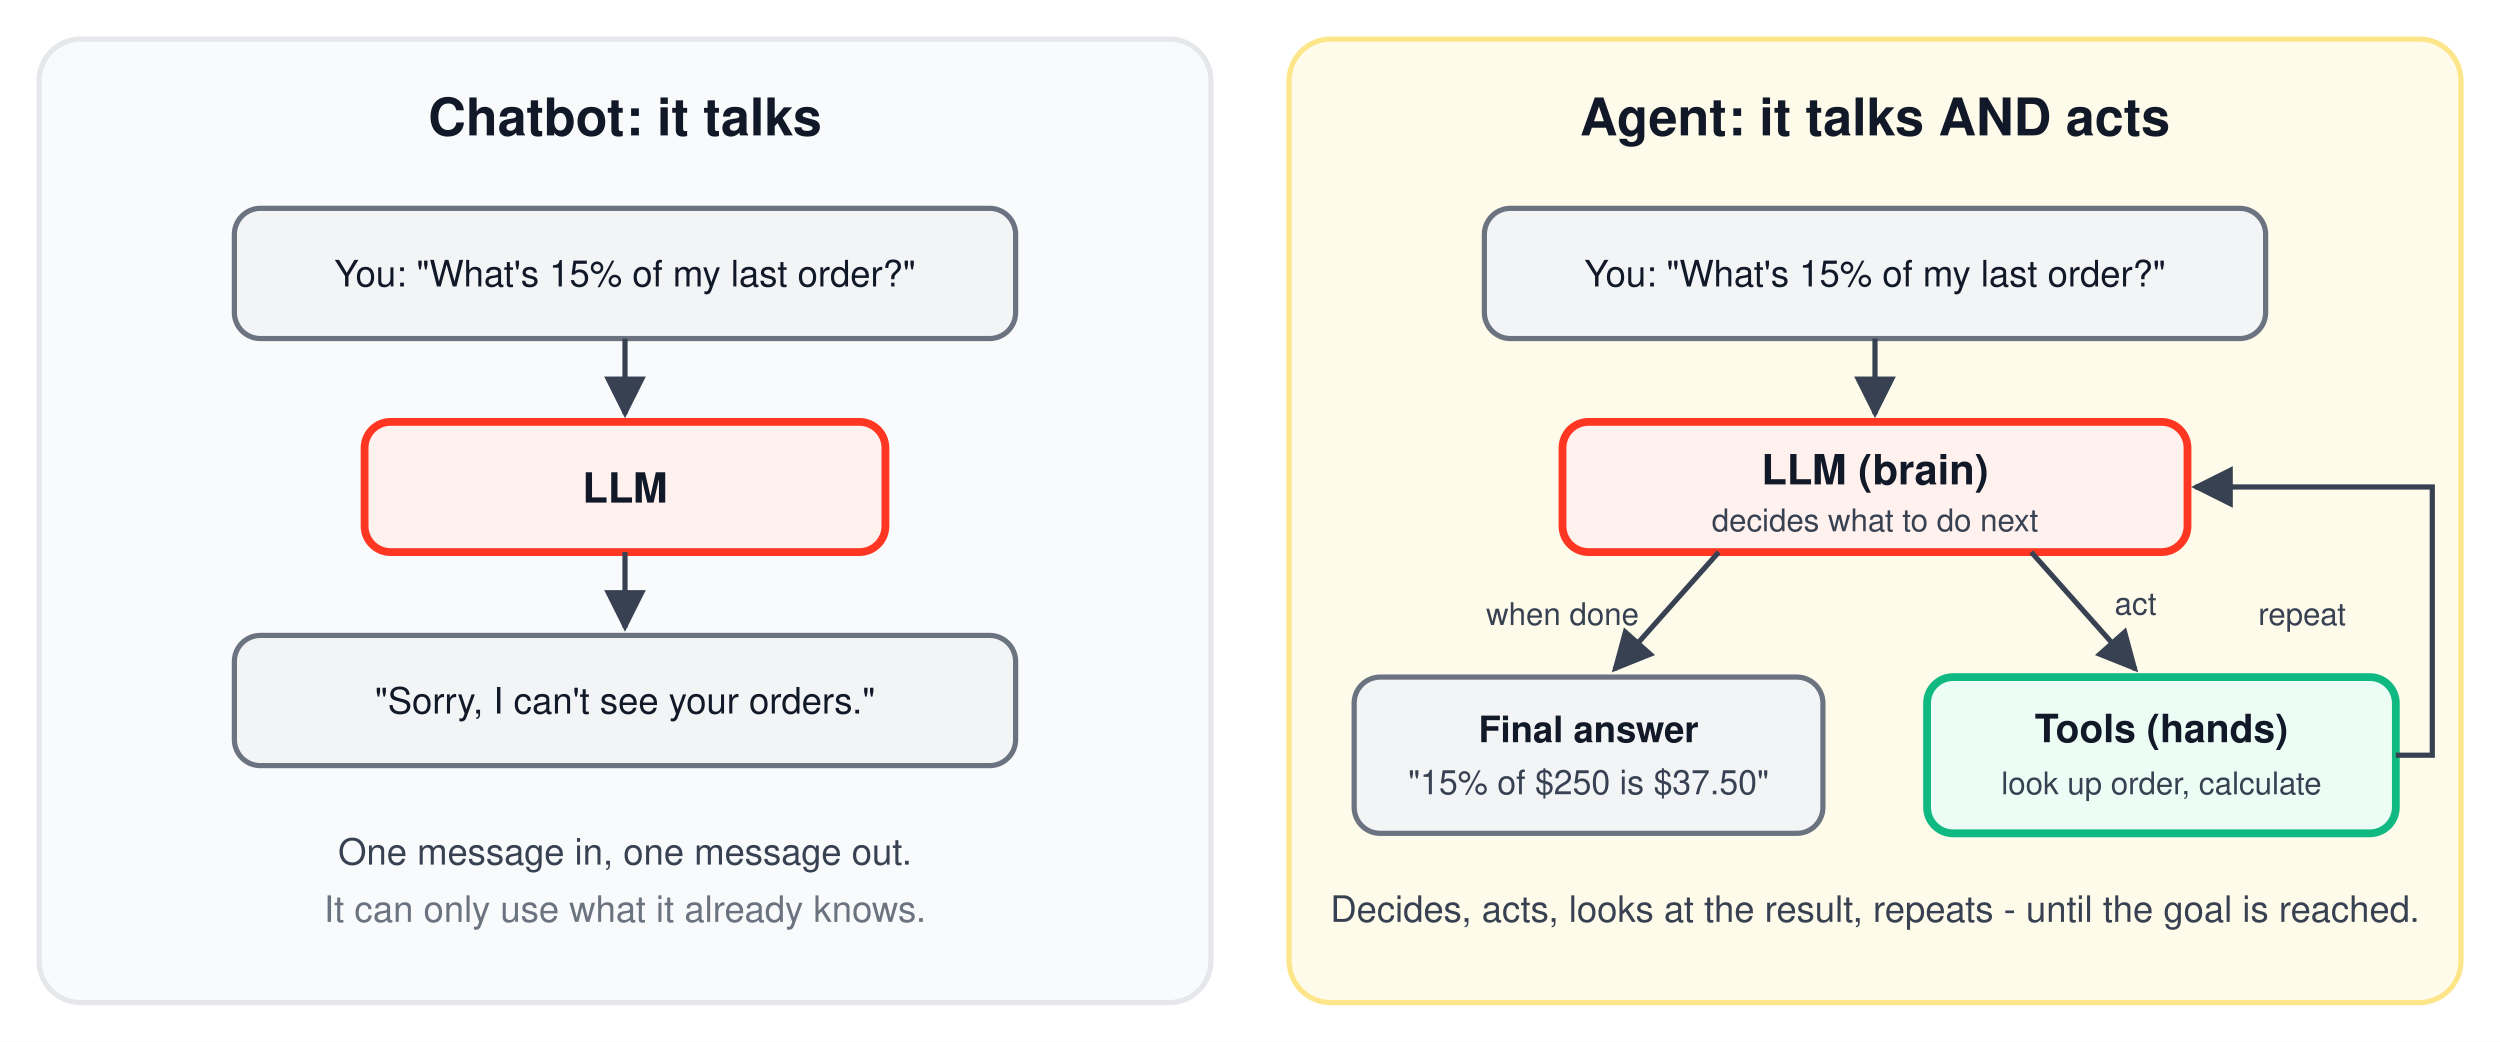
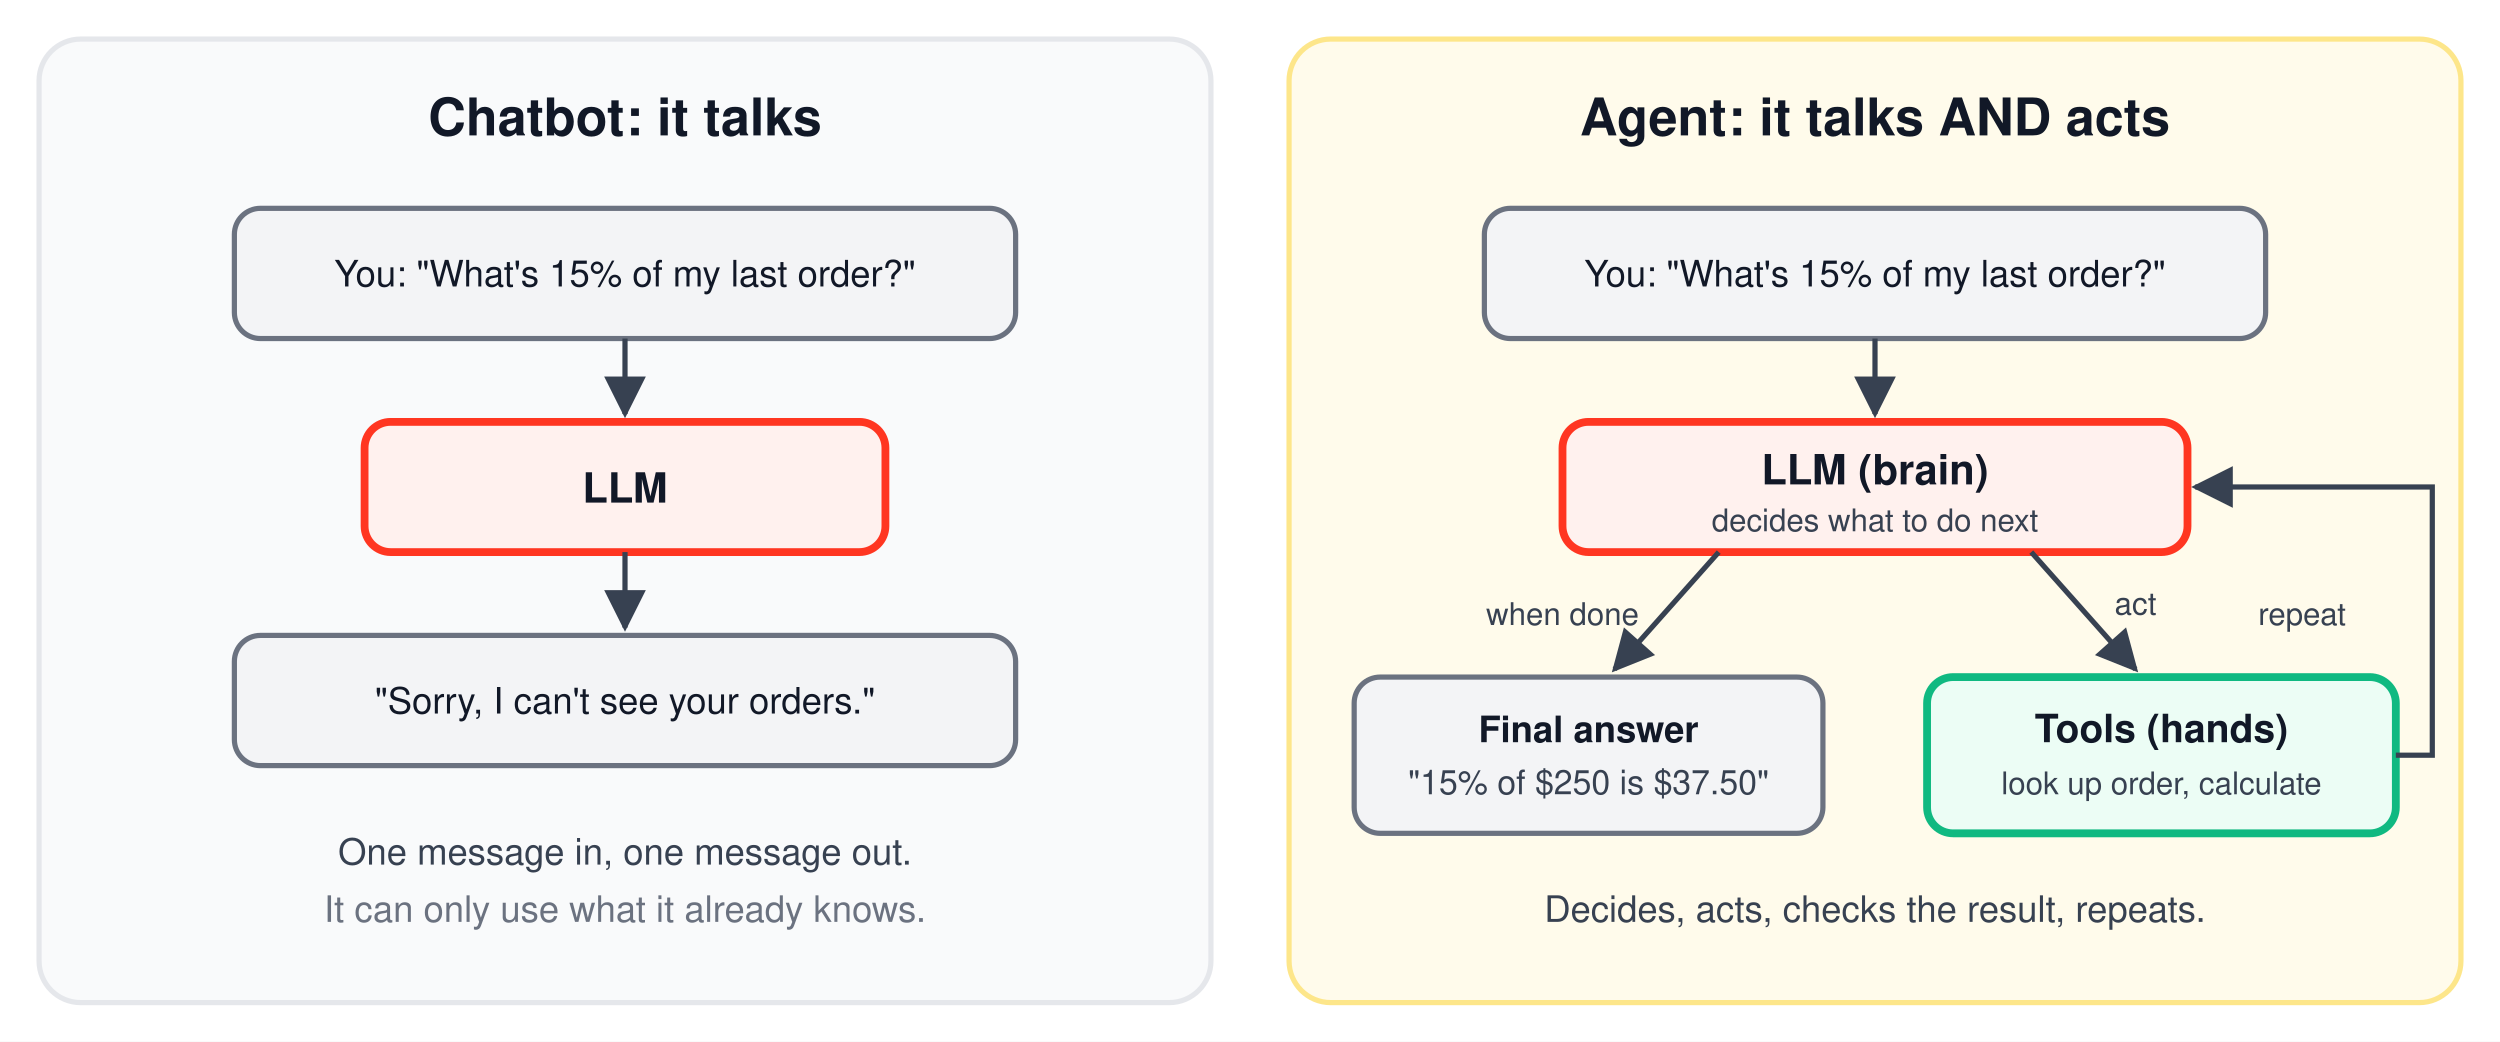
<svg xmlns="http://www.w3.org/2000/svg" width="960" height="400" viewBox="0 0 960 400" font-family="Helvetica, Arial, sans-serif">
  <defs>
    <marker id="arrow" viewBox="0 0 10 10" refX="9" refY="5" markerWidth="8" markerHeight="8" orient="auto-start-reverse">
      <path d="M0 0 L10 5 L0 10 z" fill="#374151" />
    </marker>
  </defs>
  <rect width="960" height="400" fill="#FFFFFF" />
  <rect x="15" y="15" width="450" height="370" rx="16" fill="#F9FAFB" stroke="#E5E7EB" stroke-width="2" />
  <rect x="495" y="15" width="450" height="370" rx="16" fill="#FFFBEB" stroke="#FDE68A" stroke-width="2" />
  <text x="240" y="52" text-anchor="middle" font-size="20" font-weight="bold" fill="#111827">Chatbot: it talks</text>
  <text x="720" y="52" text-anchor="middle" font-size="20" font-weight="bold" fill="#111827">Agent: it talks AND acts</text>
  <rect x="90" y="80" width="300" height="50" rx="10" fill="#F3F4F6" stroke="#6B7280" stroke-width="2" />
  <text x="240" y="110" text-anchor="middle" font-size="14" fill="#111827">You: "What's 15% of my last order?"</text>
  <rect x="140" y="162" width="200" height="50" rx="10" fill="#FFF1EE" stroke="#FF3621" stroke-width="3" />
  <text x="240" y="193" text-anchor="middle" font-size="16" font-weight="bold" fill="#111827">LLM</text>
  <rect x="90" y="244" width="300" height="50" rx="10" fill="#F3F4F6" stroke="#6B7280" stroke-width="2" />
  <text x="240" y="274" text-anchor="middle" font-size="14" fill="#111827">"Sorry, I can't see your orders."</text>
  <g stroke="#374151" stroke-width="2">
    <line x1="240" y1="130" x2="240" y2="159" marker-end="url(#arrow)" />
    <line x1="240" y1="212" x2="240" y2="241" marker-end="url(#arrow)" />
  </g>
  <text x="240" y="332" text-anchor="middle" font-size="14" fill="#374151">One message in, one message out.</text>
  <text x="240" y="354" text-anchor="middle" font-size="14" fill="#6B7280">It can only use what it already knows.</text>
  <rect x="570" y="80" width="300" height="50" rx="10" fill="#F3F4F6" stroke="#6B7280" stroke-width="2" />
  <text x="720" y="110" text-anchor="middle" font-size="14" fill="#111827">You: "What's 15% of my last order?"</text>
  <rect x="600" y="162" width="240" height="50" rx="10" fill="#FFF1EE" stroke="#FF3621" stroke-width="3" />
  <text x="720" y="186" text-anchor="middle" font-size="16" font-weight="bold" fill="#111827">LLM (brain)</text>
  <text x="720" y="204" text-anchor="middle" font-size="12" fill="#374151">decides what to do next</text>
  <rect x="740" y="260" width="180" height="60" rx="10" fill="#ECFDF5" stroke="#10B981" stroke-width="3" />
  <text x="830" y="285" text-anchor="middle" font-size="15" font-weight="bold" fill="#111827">Tools (hands)</text>
  <text x="830" y="305" text-anchor="middle" font-size="12" fill="#374151">look up order, calculate</text>
  <rect x="520" y="260" width="180" height="60" rx="10" fill="#F3F4F6" stroke="#6B7280" stroke-width="2" />
  <text x="610" y="285" text-anchor="middle" font-size="14" font-weight="bold" fill="#111827">Final answer</text>
  <text x="610" y="305" text-anchor="middle" font-size="13" fill="#374151">"15% of $250 is $37.50"</text>
  <g stroke="#374151" stroke-width="2" fill="none">
    <line x1="720" y1="130" x2="720" y2="159" marker-end="url(#arrow)" />
    <line x1="780" y1="212" x2="820" y2="257" marker-end="url(#arrow)" />
    <path d="M920 290 H934 V187 H843" marker-end="url(#arrow)" />
    <line x1="660" y1="212" x2="620" y2="257" marker-end="url(#arrow)" />
  </g>
  <g font-size="12" fill="#374151">
    <text x="812" y="236">act</text>
    <text x="884" y="240" text-anchor="middle">repeat</text>
    <text x="600" y="240" text-anchor="middle">when done</text>
  </g>
-   <text x="720" y="354" text-anchor="middle" font-size="14" fill="#374151">Decides, acts, looks at the result, repeats - until the goal is reached.</text>
+   <text x="720" y="354" text-anchor="middle" font-size="14" fill="#374151">Decides, acts, checks the result, repeats.</text>
</svg>
